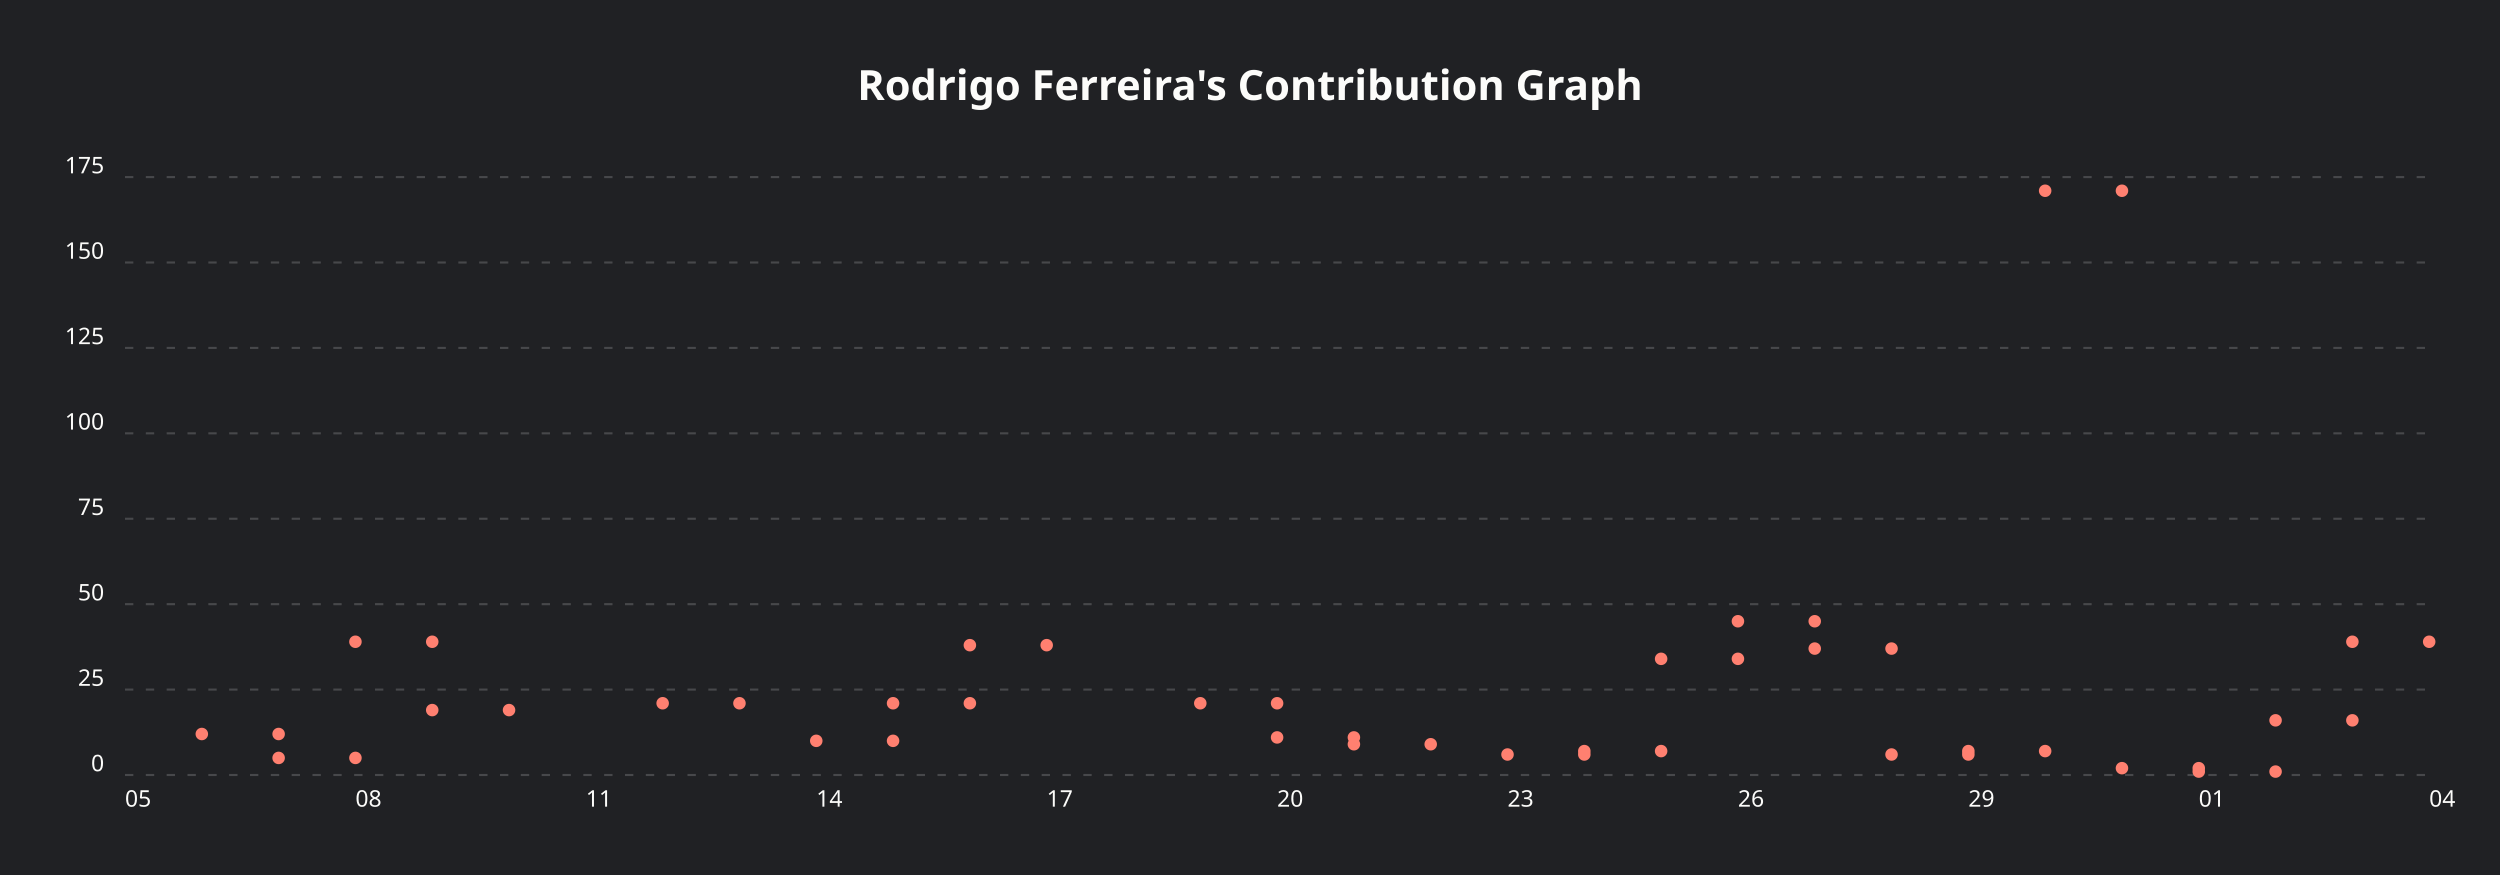
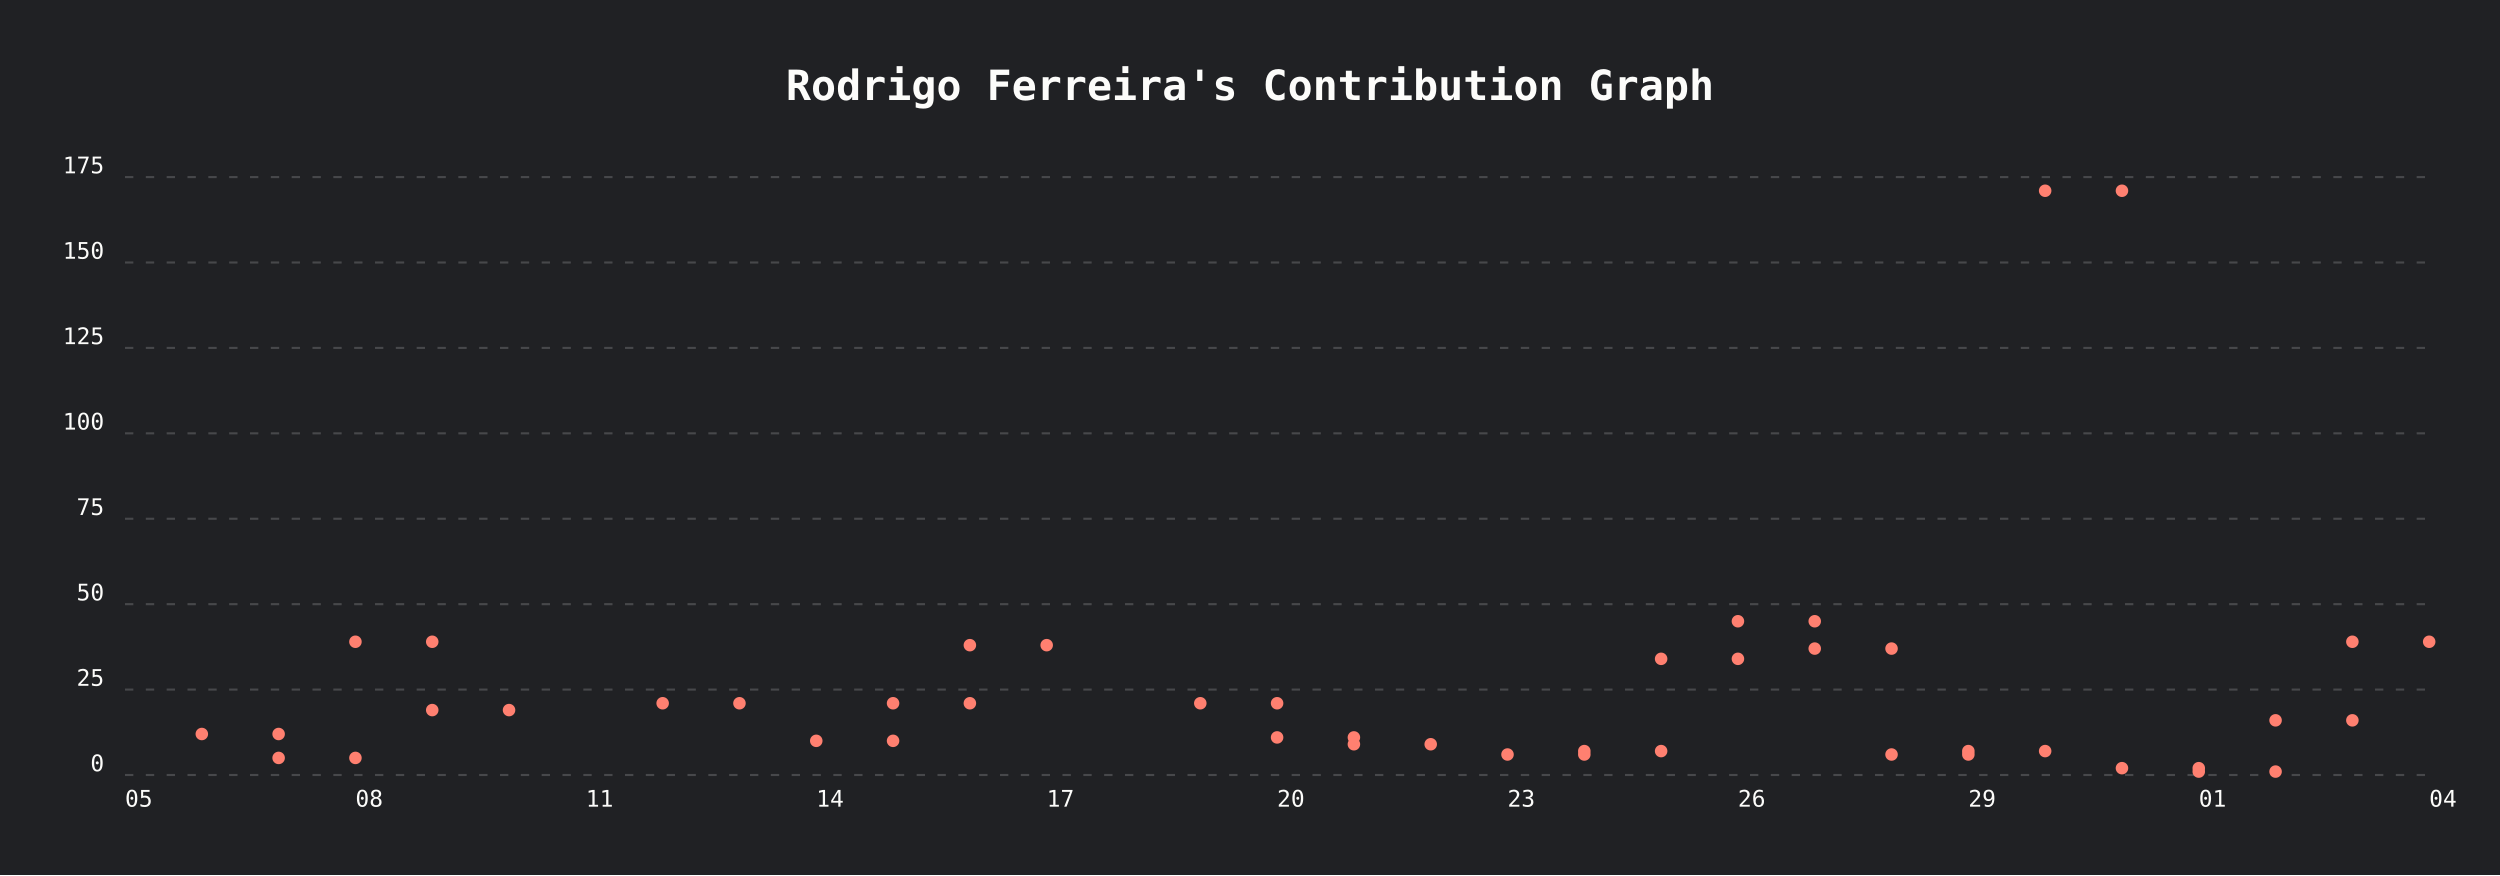
<svg xmlns="http://www.w3.org/2000/svg" xmlns:ns1="http://gionkunz.github.com/chartist-js/ct" class="ct-chart-line" width="1200" height="420" viewBox="0 0 1200 420" role="img" aria-label="Rodrigo Ferreira's Contribution Graph">
  <rect class="graph-background" x="0" y="0" width="1200" height="420" rx="0" fill="#202124" />
  <g class="ct-grids">
    <line class="ct-grid ct-vertical" y1="372" y2="372" x1="60" x2="1166" />
    <line class="ct-grid ct-vertical" y1="331" y2="331" x1="60" x2="1166" />
    <line class="ct-grid ct-vertical" y1="290" y2="290" x1="60" x2="1166" />
    <line class="ct-grid ct-vertical" y1="249" y2="249" x1="60" x2="1166" />
    <line class="ct-grid ct-vertical" y1="208" y2="208" x1="60" x2="1166" />
    <line class="ct-grid ct-vertical" y1="167" y2="167" x1="60" x2="1166" />
    <line class="ct-grid ct-vertical" y1="126" y2="126" x1="60" x2="1166" />
    <line class="ct-grid ct-vertical" y1="85" y2="85" x1="60" x2="1166" />
  </g>
  <g>
    <g class="ct-series ct-series-a" ns1:series-name="contributions">
      <path class="ct-line" d="M60,372L96.867,372L96.867,352.32L133.733,352.32L133.733,363.8L170.6,363.8L170.6,308.04L207.467,308.04L207.467,340.84L244.333,340.84L244.333,372L281.2,372L281.2,372L318.067,372L318.067,337.56L354.933,337.56L354.933,372L391.8,372L391.8,355.6L428.667,355.6L428.667,337.56L465.533,337.56L465.533,309.68L502.4,309.68L502.4,372L539.267,372L539.267,372L576.133,372L576.133,337.56L613,337.56L613,353.96L649.867,353.96L649.867,357.24L686.733,357.24L686.733,372L723.6,372L723.6,362.16L760.467,362.16L760.467,360.52L797.333,360.52L797.333,316.24L834.2,316.24L834.2,298.2L871.067,298.2L871.067,311.32L907.933,311.32L907.933,362.16L944.8,362.16L944.8,360.52L981.667,360.52L981.667,91.56L1018.533,91.56L1018.533,368.72L1055.4,368.72L1055.4,370.36L1092.267,370.36L1092.267,345.76L1129.133,345.76L1129.133,308.04L1166,308.04L1166,372" />
      <line class="ct-point graph-point-active" x1="96.867" y1="352.32" x2="96.877" y2="352.32" ns1:value="12" />
      <line class="ct-point graph-point-active" x1="133.733" y1="352.32" x2="133.743" y2="352.32" ns1:value="12" />
      <line class="ct-point graph-point-active" x1="133.733" y1="363.8" x2="133.743" y2="363.8" ns1:value="5" />
      <line class="ct-point graph-point-active" x1="170.6" y1="363.8" x2="170.61" y2="363.8" ns1:value="5" />
      <line class="ct-point graph-point-active" x1="170.6" y1="308.04" x2="170.61" y2="308.04" ns1:value="39" />
      <line class="ct-point graph-point-active" x1="207.467" y1="308.04" x2="207.477" y2="308.04" ns1:value="39" />
      <line class="ct-point graph-point-active" x1="207.467" y1="340.84" x2="207.477" y2="340.84" ns1:value="19" />
      <line class="ct-point graph-point-active" x1="244.333" y1="340.84" x2="244.343" y2="340.84" ns1:value="19" />
      <line class="ct-point graph-point-active" x1="318.067" y1="337.56" x2="318.077" y2="337.56" ns1:value="21" />
      <line class="ct-point graph-point-active" x1="354.933" y1="337.56" x2="354.943" y2="337.56" ns1:value="21" />
      <line class="ct-point graph-point-active" x1="391.8" y1="355.6" x2="391.81" y2="355.6" ns1:value="10" />
      <line class="ct-point graph-point-active" x1="428.667" y1="355.6" x2="428.677" y2="355.6" ns1:value="10" />
      <line class="ct-point graph-point-active" x1="428.667" y1="337.56" x2="428.677" y2="337.56" ns1:value="21" />
      <line class="ct-point graph-point-active" x1="465.533" y1="337.56" x2="465.543" y2="337.56" ns1:value="21" />
      <line class="ct-point graph-point-active" x1="465.533" y1="309.68" x2="465.543" y2="309.68" ns1:value="38" />
      <line class="ct-point graph-point-active" x1="502.4" y1="309.68" x2="502.41" y2="309.68" ns1:value="38" />
      <line class="ct-point graph-point-active" x1="576.133" y1="337.56" x2="576.143" y2="337.56" ns1:value="21" />
      <line class="ct-point graph-point-active" x1="613" y1="337.56" x2="613.01" y2="337.56" ns1:value="21" />
      <line class="ct-point graph-point-active" x1="613" y1="353.96" x2="613.01" y2="353.96" ns1:value="11" />
      <line class="ct-point graph-point-active" x1="649.867" y1="353.96" x2="649.877" y2="353.96" ns1:value="11" />
      <line class="ct-point graph-point-active" x1="649.867" y1="357.24" x2="649.877" y2="357.24" ns1:value="9" />
      <line class="ct-point graph-point-active" x1="686.733" y1="357.24" x2="686.743" y2="357.24" ns1:value="9" />
      <line class="ct-point graph-point-active" x1="723.6" y1="362.16" x2="723.61" y2="362.16" ns1:value="6" />
      <line class="ct-point graph-point-active" x1="760.467" y1="362.16" x2="760.477" y2="362.16" ns1:value="6" />
      <line class="ct-point graph-point-active" x1="760.467" y1="360.52" x2="760.477" y2="360.52" ns1:value="7" />
      <line class="ct-point graph-point-active" x1="797.333" y1="360.52" x2="797.343" y2="360.52" ns1:value="7" />
      <line class="ct-point graph-point-active" x1="797.333" y1="316.24" x2="797.343" y2="316.24" ns1:value="34" />
      <line class="ct-point graph-point-active" x1="834.2" y1="316.24" x2="834.21" y2="316.24" ns1:value="34" />
      <line class="ct-point graph-point-active" x1="834.2" y1="298.2" x2="834.21" y2="298.2" ns1:value="45" />
      <line class="ct-point graph-point-active" x1="871.067" y1="298.2" x2="871.077" y2="298.2" ns1:value="45" />
      <line class="ct-point graph-point-active" x1="871.067" y1="311.32" x2="871.077" y2="311.32" ns1:value="37" />
      <line class="ct-point graph-point-active" x1="907.933" y1="311.32" x2="907.943" y2="311.32" ns1:value="37" />
      <line class="ct-point graph-point-active" x1="907.933" y1="362.16" x2="907.943" y2="362.16" ns1:value="6" />
      <line class="ct-point graph-point-active" x1="944.8" y1="362.16" x2="944.81" y2="362.16" ns1:value="6" />
      <line class="ct-point graph-point-active" x1="944.8" y1="360.52" x2="944.81" y2="360.52" ns1:value="7" />
      <line class="ct-point graph-point-active" x1="981.667" y1="360.52" x2="981.677" y2="360.52" ns1:value="7" />
      <line class="ct-point graph-point-active" x1="981.667" y1="91.56" x2="981.677" y2="91.56" ns1:value="171" />
      <line class="ct-point graph-point-active" x1="1018.533" y1="91.56" x2="1018.543" y2="91.56" ns1:value="171" />
      <line class="ct-point graph-point-active" x1="1018.533" y1="368.72" x2="1018.543" y2="368.72" ns1:value="2" />
      <line class="ct-point graph-point-active" x1="1055.4" y1="368.72" x2="1055.41" y2="368.72" ns1:value="2" />
      <line class="ct-point graph-point-active" x1="1055.4" y1="370.36" x2="1055.41" y2="370.36" ns1:value="1" />
      <line class="ct-point graph-point-active" x1="1092.267" y1="370.36" x2="1092.277" y2="370.36" ns1:value="1" />
      <line class="ct-point graph-point-active" x1="1092.267" y1="345.76" x2="1092.277" y2="345.76" ns1:value="16" />
      <line class="ct-point graph-point-active" x1="1129.133" y1="345.76" x2="1129.143" y2="345.76" ns1:value="16" />
      <line class="ct-point graph-point-active" x1="1129.133" y1="308.04" x2="1129.143" y2="308.04" ns1:value="39" />
      <line class="ct-point graph-point-active" x1="1166" y1="308.04" x2="1166.01" y2="308.04" ns1:value="39" />
    </g>
  </g>
  <g class="ct-labels">
    <text class="ct-label ct-horizontal ct-end" x="60" y="387.2" text-anchor="start">
      <tspan x="60" y="387.2">05</tspan>
    </text>
    <text class="ct-label ct-horizontal ct-end" x="170.6" y="387.2" text-anchor="start">
      <tspan x="170.6" y="387.2">08</tspan>
    </text>
    <text class="ct-label ct-horizontal ct-end" x="281.2" y="387.2" text-anchor="start">
      <tspan x="281.2" y="387.2">11</tspan>
    </text>
    <text class="ct-label ct-horizontal ct-end" x="391.8" y="387.2" text-anchor="start">
      <tspan x="391.8" y="387.2">14</tspan>
    </text>
    <text class="ct-label ct-horizontal ct-end" x="502.4" y="387.2" text-anchor="start">
      <tspan x="502.4" y="387.2">17</tspan>
    </text>
    <text class="ct-label ct-horizontal ct-end" x="613" y="387.2" text-anchor="start">
      <tspan x="613" y="387.2">20</tspan>
    </text>
    <text class="ct-label ct-horizontal ct-end" x="723.6" y="387.2" text-anchor="start">
      <tspan x="723.6" y="387.2">23</tspan>
    </text>
    <text class="ct-label ct-horizontal ct-end" x="834.2" y="387.2" text-anchor="start">
      <tspan x="834.2" y="387.2">26</tspan>
    </text>
    <text class="ct-label ct-horizontal ct-end" x="944.8" y="387.2" text-anchor="start">
      <tspan x="944.8" y="387.2">29</tspan>
    </text>
    <text class="ct-label ct-horizontal ct-end" x="1055.4" y="387.2" text-anchor="start">
      <tspan x="1055.4" y="387.2">01</tspan>
    </text>
    <text class="ct-label ct-horizontal ct-end" x="1166" y="387.2" text-anchor="start">
      <tspan x="1166" y="387.2">04</tspan>
    </text>
    <text class="ct-label ct-vertical ct-start" x="50" y="370.2" text-anchor="end">
      <tspan x="50" y="370.2">0</tspan>
    </text>
    <text class="ct-label ct-vertical ct-start" x="50" y="329.2" text-anchor="end">
      <tspan x="50" y="329.2">25</tspan>
    </text>
    <text class="ct-label ct-vertical ct-start" x="50" y="288.2" text-anchor="end">
      <tspan x="50" y="288.2">50</tspan>
    </text>
    <text class="ct-label ct-vertical ct-start" x="50" y="247.2" text-anchor="end">
      <tspan x="50" y="247.2">75</tspan>
    </text>
    <text class="ct-label ct-vertical ct-start" x="50" y="206.2" text-anchor="end">
      <tspan x="50" y="206.2">100</tspan>
    </text>
    <text class="ct-label ct-vertical ct-start" x="50" y="165.2" text-anchor="end">
      <tspan x="50" y="165.2">125</tspan>
    </text>
    <text class="ct-label ct-vertical ct-start" x="50" y="124.2" text-anchor="end">
      <tspan x="50" y="124.2">150</tspan>
    </text>
    <text class="ct-label ct-vertical ct-start" x="50" y="83.2" text-anchor="end">
      <tspan x="50" y="83.2">175</tspan>
    </text>
  </g>
  <text class="graph-title" x="600" y="48" text-anchor="middle" fill="#fcfcfa" font-size="20" font-weight="700">Rodrigo Ferreira's Contribution Graph</text>
  <rect class="graph-border" x="0.5" y="0.5" width="1199" height="419" rx="0" fill="none" stroke="#0000" stroke-width="1" />
-   <style>svg{overflow:hidden;font-family:Segoe UI, Ubuntu, sans-serif;}
- .ct-label{fill:#fcfcfa;color:#fcfcfa;font-size:11px;font-family:Segoe UI, Ubuntu, sans-serif;}
+   <style>svg{overflow:hidden;font-family:VT323, monospace;}
+ .ct-label{fill:#fcfcfa;color:#fcfcfa;font-size:11px;font-family:VT323, monospace;}
.ct-grid{stroke:#fcfcfa;stroke-opacity:0.18;stroke-dasharray:4 6;}
.ct-line{fill:none;stroke:#c4e3ff;stroke-width:2.8;stroke-linecap:round;stroke-linejoin:round;}
.ct-point{stroke:#ff8070;stroke-width:6;stroke-linecap:round;}
.ct-point.graph-point-empty{opacity:0.28;}
.ct-area{fill:#c4e3ff;fill-opacity:0.22;}
.ct-bar{stroke:#ff8070;stroke-width:23.69;stroke-linecap:round;}
.ct-bar.graph-point-empty{opacity:0.28;}
- .graph-title{font-family:Segoe UI, Ubuntu, sans-serif;}
+ .graph-title{font-family:VT323, monospace;}
.ct-line{stroke-dasharray:5000;stroke-dashoffset:5000;animation:activity-line-draw 6000ms ease-in-out forwards;}
.ct-point,.ct-bar{animation:activity-mark-appear 700ms ease-out both;}
@keyframes activity-line-draw{to{stroke-dashoffset:0;}}
@keyframes activity-mark-appear{from{opacity:0.15;}to{opacity:1;}}
@media(prefers-reduced-motion:reduce){.ct-line,.ct-point,.ct-bar{animation:none;opacity:1;stroke-dashoffset:0;}}</style>
</svg>
